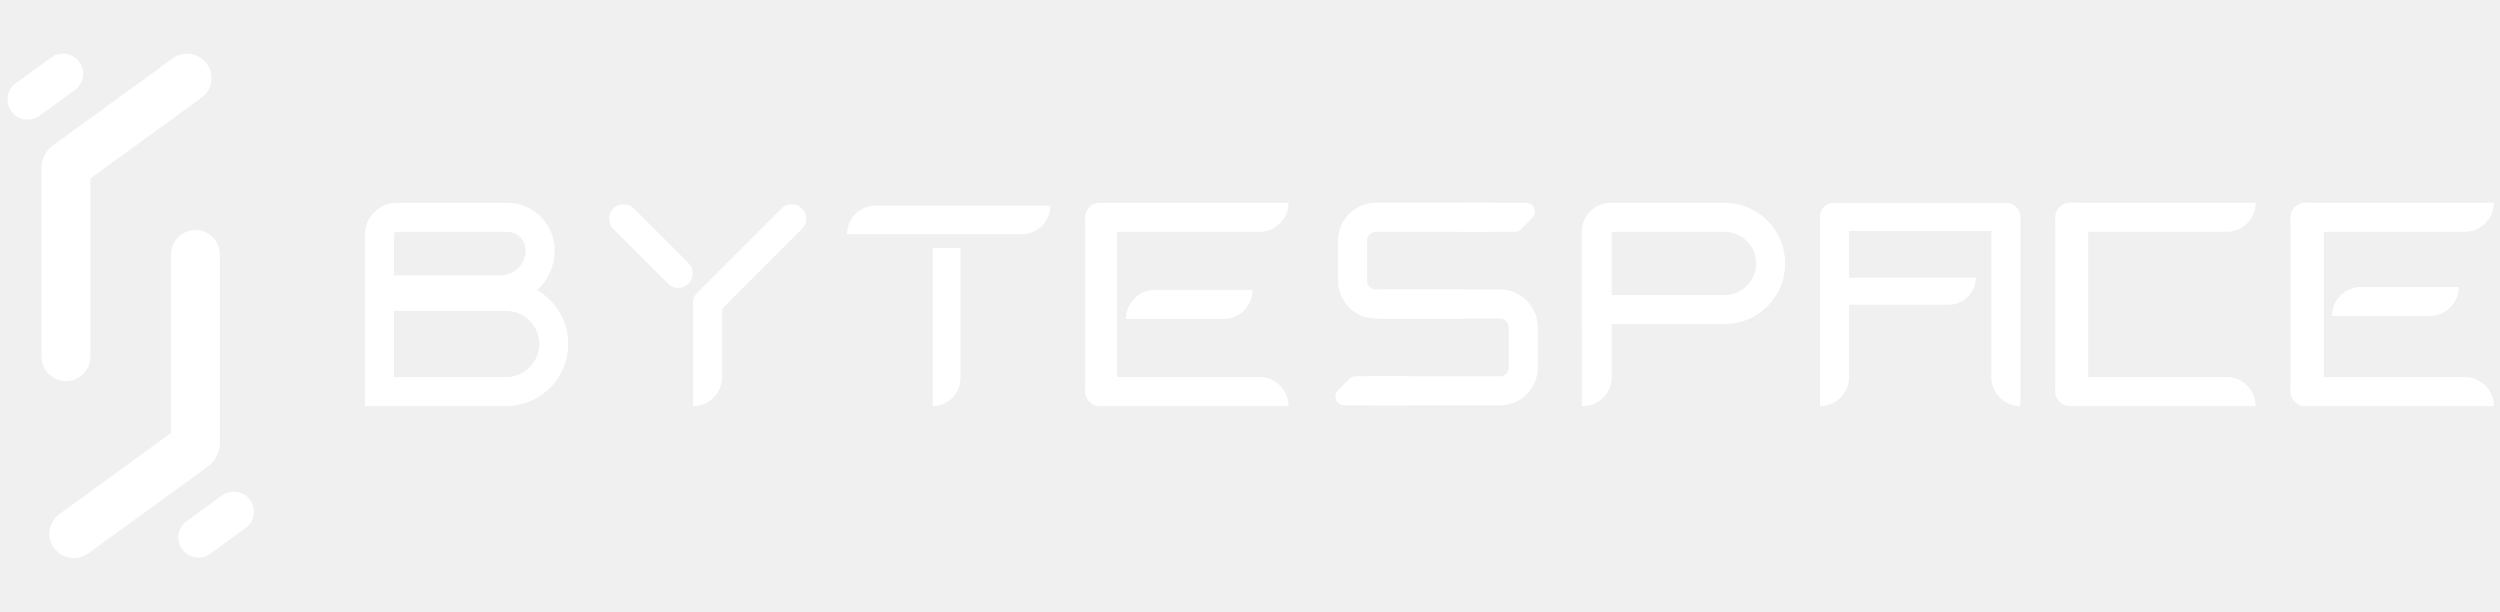
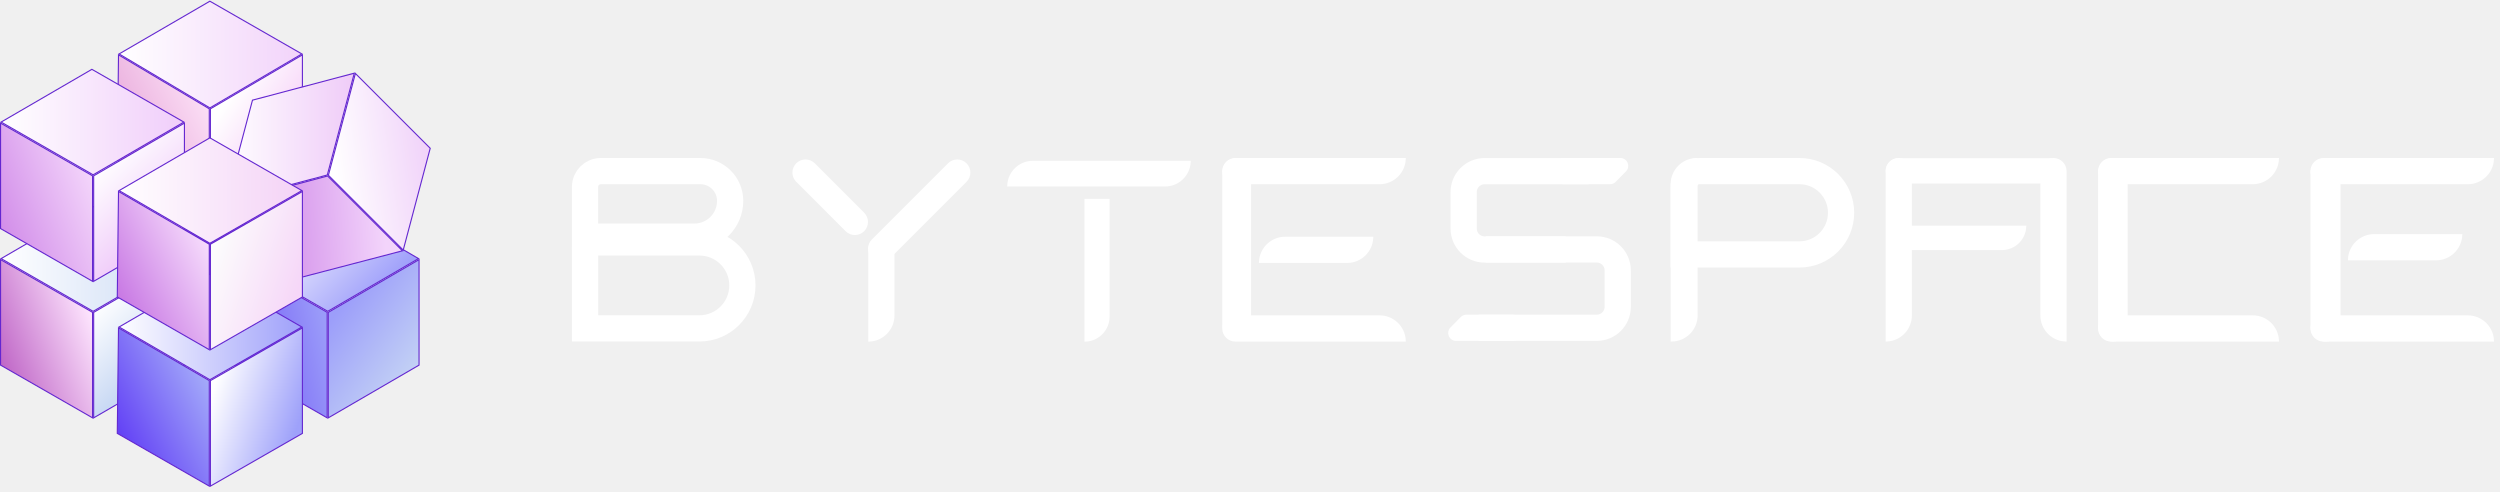
- <svg xmlns="http://www.w3.org/2000/svg" width="1247" height="305" viewBox="0 0 1247 305" fill="none">
-   <g clip-path="url(#clip0_935_70623)">
-     <rect x="1040.83" y="201.832" width="14.938" height="99.959" rx="7.469" transform="rotate(-180 1040.83 201.832)" fill="white" stroke="white" stroke-width="1.449" />
-     <path d="M1032.41 101.872H1124.38C1124 109.136 1117.99 114.91 1110.64 114.91H1032.41C1028.81 114.91 1025.89 111.992 1025.89 108.391C1025.89 104.791 1028.81 101.872 1032.41 101.872Z" fill="white" stroke="white" stroke-width="1.449" />
-     <path d="M1032.41 188.794H1110.64C1117.99 188.794 1124 194.568 1124.38 201.832H1032.41C1028.81 201.832 1025.89 198.913 1025.89 195.313C1025.89 191.712 1028.81 188.794 1032.41 188.794Z" fill="white" stroke="white" stroke-width="1.449" />
-     <rect x="908.545" y="114.513" width="12.535" height="96.957" rx="6.268" transform="rotate(-90 908.545 114.513)" fill="white" stroke="white" stroke-width="1.449" />
-     <path d="M972.042 151.285C978.836 151.285 984.388 145.968 984.763 139.268H921.803C918.485 139.268 915.794 141.958 915.794 145.277C915.794 148.595 918.485 151.285 921.803 151.285H972.042Z" fill="white" stroke="white" stroke-width="1.449" />
-     <path d="M994.019 188.069V108.391C994.019 104.791 996.937 101.872 1000.54 101.872C1004.14 101.872 1007.06 104.791 1007.06 108.391V201.813C999.793 201.436 994.019 195.427 994.019 188.069Z" fill="white" stroke="white" stroke-width="1.449" />
-     <path d="M921.584 188.069C921.584 195.427 915.81 201.436 908.546 201.813V108.391C908.546 104.791 911.465 101.872 915.065 101.872C918.666 101.872 921.584 104.791 921.584 108.391V188.069Z" fill="white" stroke="white" stroke-width="1.449" />
-     <path d="M731.023 151.655H686.264C679.863 151.655 674.674 146.466 674.674 140.066V119.961C674.674 113.56 679.863 108.371 686.264 108.371H743.633" stroke="white" stroke-width="14.487" />
-     <path d="M682.949 194.939L748.199 194.939C754.6 194.939 759.789 189.75 759.789 183.35V163.245C759.789 156.844 754.6 151.655 748.199 151.655H686.89" stroke="white" stroke-width="14.487" />
-     <path d="M729.971 114.91H755.544C756.513 114.91 757.442 114.522 758.123 113.831L763.836 108.037C766.092 105.748 764.471 101.872 761.257 101.872H729.971C727.971 101.872 726.349 103.494 726.349 105.494V111.289C726.349 113.289 727.971 114.91 729.971 114.91Z" fill="white" stroke="white" stroke-width="1.449" />
-     <path d="M701.72 188.388H676.181C675.211 188.388 674.281 188.777 673.6 189.468L667.893 195.263C665.639 197.552 667.26 201.426 670.474 201.426H701.72C703.721 201.426 705.342 199.805 705.342 197.804V192.01C705.342 190.009 703.721 188.388 701.72 188.388Z" fill="white" stroke="white" stroke-width="1.449" />
-     <path d="M346.452 151.852V201.813C353.716 201.436 359.491 195.427 359.491 188.069V151.852C359.491 148.252 356.572 145.333 352.971 145.333C349.371 145.333 346.452 148.252 346.452 151.852Z" fill="white" stroke="white" stroke-width="1.449" />
-     <path d="M399.5 113.708L357.437 155.772C354.895 158.313 350.775 158.313 348.233 155.772C345.692 153.23 345.692 149.11 348.233 146.568L390.297 104.505C392.838 101.963 396.959 101.963 399.5 104.505C402.042 107.046 402.042 111.167 399.5 113.708Z" fill="white" stroke="white" stroke-width="1.449" />
-     <path d="M306.445 113.708L333.735 140.998C336.277 143.539 340.397 143.539 342.939 140.998C345.48 138.456 345.48 134.336 342.939 131.794L315.649 104.505C313.107 101.963 308.987 101.963 306.445 104.505C303.904 107.046 303.904 111.167 306.445 113.708Z" fill="white" stroke="white" stroke-width="1.449" />
-     <path d="M436.716 103.321H523.176C522.8 110.429 516.917 116.077 509.715 116.077H423.255C423.632 108.969 429.514 103.321 436.716 103.321Z" fill="white" stroke="white" stroke-width="1.449" />
-     <path d="M465.935 124.365V201.812C472.862 201.436 478.363 195.7 478.363 188.679V124.365H465.935Z" fill="white" stroke="white" stroke-width="1.449" />
-     <rect x="556.51" y="200.383" width="14.487" height="98.511" rx="7.243" transform="rotate(-180 556.51 200.383)" fill="white" stroke="white" stroke-width="1.449" />
-     <path d="M548.544 101.872H641.966C641.589 109.136 635.58 114.91 628.222 114.91H548.544C544.944 114.91 542.025 111.991 542.025 108.391C542.025 104.791 544.944 101.872 548.544 101.872Z" fill="white" stroke="white" stroke-width="1.449" />
-     <path d="M548.544 188.793H628.222C635.58 188.793 641.589 194.567 641.966 201.831H548.544C544.944 201.831 542.025 198.913 542.025 195.312C542.025 191.712 544.944 188.793 548.544 188.793Z" fill="white" stroke="white" stroke-width="1.449" />
-     <path d="M576.069 145.333H624.016C623.64 152.597 617.63 158.371 610.272 158.371H562.325C562.702 151.107 568.711 145.333 576.069 145.333Z" fill="white" stroke="white" stroke-width="1.449" />
-     <rect x="1158.41" y="201.832" width="15.176" height="99.959" rx="7.588" transform="rotate(-180 1158.41 201.832)" fill="white" stroke="white" stroke-width="1.449" />
-     <path d="M1149.75 101.872H1243.17C1242.8 109.136 1236.79 114.91 1229.43 114.91H1149.75C1146.15 114.91 1143.23 111.992 1143.23 108.391C1143.23 104.791 1146.15 101.872 1149.75 101.872Z" fill="white" stroke="white" stroke-width="1.449" />
-     <path d="M1149.75 188.794H1229.43C1236.79 188.794 1242.8 194.568 1243.17 201.832H1149.75C1146.15 201.832 1143.23 198.913 1143.23 195.313C1143.23 191.712 1146.15 188.794 1149.75 188.794Z" fill="white" stroke="white" stroke-width="1.449" />
-     <path d="M1177.7 143.884H1225.64C1225.27 151.148 1219.26 156.922 1211.9 156.922H1163.96C1164.33 149.658 1170.34 143.884 1177.7 143.884Z" fill="white" stroke="white" stroke-width="1.449" />
-     <path d="M197.963 108.391H252.981C262.067 108.391 269.431 115.756 269.431 124.841C269.431 135.758 260.581 144.608 249.664 144.608H189.271V117.083C189.271 112.283 193.162 108.391 197.963 108.391Z" stroke="white" stroke-width="14.487" />
-     <mask id="path-26-inside-1_935_70623" fill="white">
-       <path d="M182.027 150.725C182.027 145.124 186.568 140.584 192.168 140.584H252.45C269.563 140.584 283.435 154.457 283.435 171.57V171.57C283.435 188.683 269.563 202.556 252.45 202.556H182.027V150.725Z" />
-     </mask>
-     <path d="M182.027 150.725C182.027 145.124 186.568 140.584 192.168 140.584H252.45C269.563 140.584 283.435 154.457 283.435 171.57V171.57C283.435 188.683 269.563 202.556 252.45 202.556H182.027V150.725Z" stroke="white" stroke-width="28.974" mask="url(#path-26-inside-1_935_70623)" />
-     <path d="M803.216 188.069V101.876C795.753 102.034 789.752 108.134 789.752 115.635V201.829C797.215 201.67 803.216 195.57 803.216 188.069Z" fill="white" stroke="white" stroke-width="1.449" />
-     <path d="M804.963 108.391H860.179C872.889 108.391 883.192 118.695 883.192 131.405C883.192 144.115 872.889 154.418 860.179 154.418H796.271V117.084C796.271 112.283 800.162 108.391 804.963 108.391Z" stroke="white" stroke-width="14.487" />
-     <rect x="20.754" y="71.329" width="24.322" height="118.771" rx="12.161" fill="white" />
-     <rect x="30.605" y="99.548" width="24.322" height="98.503" rx="12.161" transform="rotate(-126 30.6055 99.5481)" fill="white" />
-     <rect x="33.641" y="22.754" width="20.13" height="41.878" rx="10.065" transform="rotate(54 33.6406 22.7539)" fill="white" />
-     <rect x="109.664" y="233.54" width="24.322" height="118.771" rx="12.161" transform="rotate(180 109.664 233.54)" fill="white" />
-     <rect x="99.508" y="205.632" width="24.322" height="98.503" rx="12.161" transform="rotate(54 99.5078 205.632)" fill="white" />
-     <rect x="96.777" y="282.117" width="20.13" height="41.878" rx="10.065" transform="rotate(-126 96.7773 282.117)" fill="white" />
-   </g>
+ <svg xmlns="http://www.w3.org/2000/svg" width="356" height="70" viewBox="0 0 356 70" fill="none">
+   <path d="M16.875 27.249L29.802 34.76V49.782L16.701 42.271L16.875 27.249Z" fill="url(#paint0_linear_1072_276393)" stroke="#6326D0" stroke-width="0.158" />
+   <path d="M29.962 49.782V34.76L43.063 27.249V42.271L29.962 49.782Z" fill="url(#paint1_linear_1072_276393)" stroke="#6326D0" stroke-width="0.158" />
+   <path d="M29.884 34.615L16.958 27.104L29.884 19.593L42.984 27.104L29.884 34.615Z" fill="url(#paint2_linear_1072_276393)" stroke="#6326D0" stroke-width="0.158" />
+   <path d="M0.079 36.969L13.181 44.48V59.502L0.079 51.991V36.969Z" fill="url(#paint3_linear_1072_276393)" stroke="#6326D0" stroke-width="0.158" />
+   <path d="M13.337 59.502V44.48L26.262 36.97V51.991L13.337 59.502Z" fill="url(#paint4_linear_1072_276393)" stroke="#6326D0" stroke-width="0.158" />
+   <path d="M13.26 44.335L0.158 36.824L13.083 29.313L26.184 36.825L13.26 44.335Z" fill="url(#paint5_linear_1072_276393)" stroke="#6326D0" stroke-width="0.158" />
+   <path d="M33.489 36.969L46.591 44.48V59.502L33.489 51.991V36.969Z" fill="url(#paint6_linear_1072_276393)" stroke="#6326D0" stroke-width="0.158" />
+   <path d="M46.747 59.502V44.48L59.672 36.97V51.991L46.747 59.502Z" fill="url(#paint7_linear_1072_276393)" stroke="#6326D0" stroke-width="0.158" />
+   <path d="M46.67 44.335L33.569 36.824L46.67 29.313L59.595 36.824L46.67 44.335Z" fill="url(#paint8_linear_1072_276393)" stroke="#6326D0" stroke-width="0.158" />
+   <path d="M16.875 46.69L29.802 54.201V69.224L16.701 61.712L16.875 46.69Z" fill="url(#paint9_linear_1072_276393)" stroke="#6326D0" stroke-width="0.158" />
+   <path d="M29.962 69.224V54.201L43.063 46.69V61.712L29.962 69.224Z" fill="url(#paint10_linear_1072_276393)" stroke="#6326D0" stroke-width="0.158" />
+   <path d="M29.884 54.073L16.958 46.562L29.884 39.051L42.984 46.562L29.884 54.073Z" fill="url(#paint11_linear_1072_276393)" stroke="#6326D0" stroke-width="0.158" />
+   <path d="M16.875 7.81L29.802 15.496V30.517L16.701 22.831L16.875 7.81Z" fill="url(#paint12_linear_1072_276393)" stroke="#6326D0" stroke-width="0.158" />
+   <path d="M29.962 30.517V15.496L43.063 7.81V22.831L29.962 30.517Z" fill="url(#paint13_linear_1072_276393)" stroke="#6326D0" stroke-width="0.158" />
+   <path d="M29.884 15.368L16.957 7.681L29.884 0.17L42.986 7.681L29.884 15.368Z" fill="url(#paint14_linear_1072_276393)" stroke="#6326D0" stroke-width="0.158" />
+   <path d="M0.079 17.528L13.181 25.04V40.062L0.079 32.55V17.528Z" fill="url(#paint15_linear_1072_276393)" stroke="#6326D0" stroke-width="0.158" />
+   <path d="M13.337 40.061V25.039L26.262 17.529V32.55L13.337 40.061Z" fill="url(#paint16_linear_1072_276393)" stroke="#6326D0" stroke-width="0.158" />
+   <path d="M13.26 24.894L0.158 17.383L13.083 9.872L26.184 17.384L13.26 24.894Z" fill="url(#paint17_linear_1072_276393)" stroke="#6326D0" stroke-width="0.158" />
+   <path d="M32.152 28.903L46.651 25.06L57.305 35.715L42.632 39.558L32.152 28.903Z" fill="url(#paint18_linear_1072_276393)" stroke="#6326D0" stroke-width="0.158" />
+   <path d="M57.419 35.613L46.764 24.958L50.607 10.461L61.262 21.116L57.419 35.613Z" fill="url(#paint19_linear_1072_276393)" stroke="#6326D0" stroke-width="0.158" />
+   <path d="M46.609 24.917L32.111 28.76L35.954 14.262L50.452 10.419L46.609 24.917Z" fill="url(#paint20_linear_1072_276393)" stroke="#6326D0" stroke-width="0.158" />
+   <path d="M16.875 27.266L29.802 34.778V49.8L16.701 42.289L16.875 27.266Z" fill="url(#paint21_linear_1072_276393)" stroke="#6326D0" stroke-width="0.158" />
+   <path d="M29.962 49.8V34.778L43.063 27.266V42.288L29.962 49.8Z" fill="url(#paint22_linear_1072_276393)" stroke="#6326D0" stroke-width="0.158" />
+   <path d="M29.884 34.649L16.958 27.139L29.884 19.628L42.984 27.139L29.884 34.649Z" fill="url(#paint23_linear_1072_276393)" stroke="#6326D0" stroke-width="0.158" />
+   <rect x="302.798" y="48.453" width="3.85" height="25.765" rx="1.925" transform="rotate(-180 302.798 48.4527)" fill="white" stroke="white" stroke-width="0.373" />
+   <path d="M300.629 26.045C299.701 26.045 298.948 25.293 298.948 24.365C298.948 23.437 299.701 22.684 300.629 22.684H324.335C324.238 24.557 322.689 26.045 320.793 26.045H300.629Z" fill="white" stroke="white" stroke-width="0.373" />
+   <path d="M300.629 48.453C299.701 48.453 298.948 47.7 298.948 46.772C298.948 45.844 299.701 45.092 300.629 45.092H320.793C322.689 45.092 324.238 46.58 324.335 48.453H300.629Z" fill="white" stroke="white" stroke-width="0.373" />
+   <rect x="268.706" y="25.948" width="3.231" height="24.991" rx="1.615" transform="rotate(-90 268.706 25.9476)" fill="white" stroke="white" stroke-width="0.373" />
+   <path d="M285.072 35.423C286.823 35.423 288.254 34.053 288.351 32.326H272.123C271.268 32.326 270.574 33.019 270.574 33.875C270.574 34.73 271.268 35.423 272.123 35.423H285.072Z" fill="white" stroke="white" stroke-width="0.373" />
+   <path d="M294.095 48.448C292.222 48.351 290.734 46.802 290.734 44.905V24.368C290.734 23.44 291.486 22.688 292.414 22.688C293.342 22.688 294.095 23.44 294.095 24.368V48.448Z" fill="white" stroke="white" stroke-width="0.373" />
+   <path d="M272.067 44.905C272.067 46.802 270.579 48.351 268.707 48.448V24.368C268.707 23.44 269.459 22.688 270.387 22.688C271.315 22.688 272.067 23.44 272.067 24.368V44.905Z" fill="white" stroke="white" stroke-width="0.373" />
+   <path d="M222.949 35.529H211.412C209.762 35.529 208.425 34.192 208.425 32.542V27.36C208.425 25.71 209.762 24.372 211.412 24.372H226.199" stroke="white" stroke-width="3.734" />
+   <path d="M210.559 46.676L227.377 46.676C229.027 46.676 230.364 45.339 230.364 43.689V38.507C230.364 36.857 229.027 35.52 227.377 35.52H211.574" stroke="white" stroke-width="3.734" />
+   <path d="M221.745 25.111C221.745 25.627 222.163 26.045 222.679 26.045H229.27C229.52 26.045 229.76 25.945 229.935 25.767L230.067 25.897L229.935 25.767L231.408 24.273C231.989 23.683 231.571 22.684 230.743 22.684H222.679C222.163 22.684 221.745 23.102 221.745 23.618V25.111Z" fill="white" stroke="white" stroke-width="0.373" />
+   <path d="M216.329 45.93C216.329 45.415 215.911 44.997 215.395 44.997H208.813C208.562 44.997 208.323 45.097 208.147 45.275L206.676 46.769C206.095 47.359 206.513 48.357 207.342 48.357H215.395C215.911 48.357 216.329 47.939 216.329 47.424V45.93Z" fill="white" stroke="white" stroke-width="0.373" />
+   <path d="M127.188 35.583C127.188 34.655 126.436 33.902 125.508 33.902C124.58 33.902 123.828 34.655 123.828 35.583V48.46C125.7 48.363 127.188 46.814 127.188 44.918V35.583Z" fill="white" stroke="white" stroke-width="0.373" />
+   <path d="M135.13 23.386C135.785 22.731 136.847 22.731 137.503 23.386C138.158 24.041 138.158 25.103 137.503 25.758L126.66 36.6C126.005 37.255 124.943 37.255 124.288 36.6C123.633 35.945 123.633 34.883 124.288 34.228L135.13 23.386Z" fill="white" stroke="white" stroke-width="0.373" />
+   <path d="M115.889 23.386C115.234 22.731 114.172 22.731 113.517 23.386C112.862 24.041 112.862 25.103 113.517 25.758L120.551 32.792C121.206 33.447 122.268 33.447 122.923 32.792C123.578 32.137 123.578 31.075 122.923 30.42L115.889 23.386Z" fill="white" stroke="white" stroke-width="0.373" />
+   <path d="M143.617 26.37C143.714 24.538 145.231 23.082 147.087 23.082H169.372C169.275 24.914 167.759 26.37 165.903 26.37L143.617 26.37Z" fill="white" stroke="white" stroke-width="0.373" />
+   <path d="M154.616 48.464C156.402 48.367 157.82 46.889 157.82 45.079V28.502H154.616V48.464Z" fill="white" stroke="white" stroke-width="0.373" />
+   <rect x="177.97" y="48.081" width="3.734" height="25.391" rx="1.867" transform="rotate(-180 177.97 48.0809)" fill="white" stroke="white" stroke-width="0.373" />
+   <path d="M175.914 26.047C174.986 26.047 174.234 25.294 174.234 24.366C174.234 23.438 174.986 22.686 175.914 22.686H199.994C199.896 24.558 198.348 26.047 196.451 26.047H175.914Z" fill="white" stroke="white" stroke-width="0.373" />
+   <path d="M175.914 48.454C174.986 48.454 174.234 47.702 174.234 46.774C174.234 45.846 174.986 45.093 175.914 45.093H196.451C198.348 45.093 199.896 46.582 199.994 48.454H175.914Z" fill="white" stroke="white" stroke-width="0.373" />
+   <path d="M179.465 37.258C179.562 35.386 181.111 33.898 183.007 33.898H195.366C195.269 35.77 193.72 37.258 191.824 37.258H179.465Z" fill="white" stroke="white" stroke-width="0.373" />
+   <rect x="333.106" y="48.454" width="3.912" height="25.765" rx="1.956" transform="rotate(-180 333.106 48.4542)" fill="white" stroke="white" stroke-width="0.373" />
+   <path d="M330.875 26.047C329.947 26.047 329.195 25.294 329.195 24.366C329.195 23.438 329.947 22.686 330.875 22.686H354.955C354.857 24.558 353.309 26.047 351.412 26.047H330.875Z" fill="white" stroke="white" stroke-width="0.373" />
+   <path d="M330.875 48.454C329.947 48.454 329.195 47.702 329.195 46.774C329.195 45.846 329.947 45.093 330.875 45.093H351.412C353.309 45.093 354.857 46.582 354.955 48.454H330.875Z" fill="white" stroke="white" stroke-width="0.373" />
+   <path d="M334.539 36.885C334.636 35.013 336.185 33.524 338.082 33.524H350.439C350.342 35.397 348.793 36.885 346.896 36.885H334.539Z" fill="white" stroke="white" stroke-width="0.373" />
+   <path d="M83.312 26.606C83.312 25.369 84.315 24.366 85.553 24.366H99.734C102.076 24.366 103.974 26.264 103.974 28.606C103.974 31.419 101.693 33.701 98.879 33.701H83.312V26.606Z" stroke="white" stroke-width="3.734" />
+   <mask id="path-50-inside-1_1072_276393" fill="white">
+     <path d="M81.445 35.27C81.445 33.826 82.616 32.656 84.059 32.656H99.597C104.008 32.656 107.584 36.232 107.584 40.643C107.584 45.054 104.008 48.629 99.597 48.629H81.445V35.27Z" />
+   </mask>
+   <path d="M81.445 35.27C81.445 33.826 82.616 32.656 84.059 32.656H99.597C104.008 32.656 107.584 36.232 107.584 40.643C107.584 45.054 104.008 48.629 99.597 48.629H81.445V35.27Z" stroke="white" stroke-width="7.468" mask="url(#path-50-inside-1_1072_276393)" />
+   <path d="M238.085 48.452C240.009 48.411 241.556 46.839 241.556 44.905V22.688C239.632 22.729 238.085 24.302 238.085 26.235V48.452Z" fill="white" stroke="white" stroke-width="0.373" />
+   <path d="M239.765 26.607C239.765 25.37 240.769 24.366 242.006 24.366H256.238C259.514 24.366 262.17 27.022 262.17 30.298C262.17 33.574 259.514 36.23 256.238 36.23H239.765V26.607Z" stroke="white" stroke-width="3.734" />
  <defs>
-     <clipPath id="clip0_935_70623">
-       <rect width="1247" height="305" fill="white" />
-     </clipPath>
+     <linearGradient id="paint0_linear_1072_276393" x1="14.769" y1="43.021" x2="31.932" y2="34.066" gradientUnits="userSpaceOnUse">
+       <stop stop-color="#C097E1" />
+       <stop offset="1" stop-color="#FFE8FF" />
+     </linearGradient>
+     <linearGradient id="paint1_linear_1072_276393" x1="31.37" y1="35.194" x2="38.235" y2="39.671" gradientUnits="userSpaceOnUse">
+       <stop stop-color="white" />
+       <stop offset="1" stop-color="#C9D9F4" />
+     </linearGradient>
+     <linearGradient id="paint2_linear_1072_276393" x1="16.746" y1="27.128" x2="43.112" y2="27.128" gradientUnits="userSpaceOnUse">
+       <stop stop-color="white" />
+       <stop offset="1" stop-color="#C9D9F4" />
+     </linearGradient>
+     <linearGradient id="paint3_linear_1072_276393" x1="-3.441" y1="52.172" x2="13.722" y2="45.456" gradientUnits="userSpaceOnUse">
+       <stop stop-color="#B149BA" />
+       <stop offset="1" stop-color="#FFE8FF" />
+     </linearGradient>
+     <linearGradient id="paint4_linear_1072_276393" x1="14.444" y1="42.78" x2="22.503" y2="50.988" gradientUnits="userSpaceOnUse">
+       <stop stop-color="white" />
+       <stop offset="1" stop-color="#C9D9F4" />
+     </linearGradient>
+     <linearGradient id="paint5_linear_1072_276393" x1="0.028" y1="36.811" x2="26.394" y2="36.811" gradientUnits="userSpaceOnUse">
+       <stop stop-color="white" />
+       <stop offset="1" stop-color="#C9D9F4" />
+     </linearGradient>
+     <linearGradient id="paint6_linear_1072_276393" x1="32.422" y1="50.038" x2="46.302" y2="46.754" gradientUnits="userSpaceOnUse">
+       <stop stop-color="#6D52F6" />
+       <stop offset="1" stop-color="#9A9BF9" />
+     </linearGradient>
+     <linearGradient id="paint7_linear_1072_276393" x1="47.974" y1="44.36" x2="60.849" y2="53.858" gradientUnits="userSpaceOnUse">
+       <stop stop-color="#9C9EFA" />
+       <stop offset="1" stop-color="#C9D9F4" />
+     </linearGradient>
+     <linearGradient id="paint8_linear_1072_276393" x1="40.041" y1="30.215" x2="53.223" y2="43.398" gradientUnits="userSpaceOnUse">
+       <stop stop-color="white" />
+       <stop offset="1" stop-color="#9C9DFA" />
+     </linearGradient>
+     <linearGradient id="paint9_linear_1072_276393" x1="15.872" y1="61.877" x2="31.542" y2="53.669" gradientUnits="userSpaceOnUse">
+       <stop stop-color="#5F3BF5" />
+       <stop offset="1" stop-color="#ACB8FA" />
+     </linearGradient>
+     <linearGradient id="paint10_linear_1072_276393" x1="30.233" y1="55.923" x2="42.62" y2="59.952" gradientUnits="userSpaceOnUse">
+       <stop stop-color="white" />
+       <stop offset="1" stop-color="#9EA1FA" />
+     </linearGradient>
+     <linearGradient id="paint11_linear_1072_276393" x1="16.746" y1="46.56" x2="43.112" y2="46.56" gradientUnits="userSpaceOnUse">
+       <stop stop-color="white" />
+       <stop offset="1" stop-color="#9EA0FA" />
+     </linearGradient>
+     <linearGradient id="paint12_linear_1072_276393" x1="14.769" y1="23.631" x2="31.932" y2="14.676" gradientUnits="userSpaceOnUse">
+       <stop stop-color="#E197D1" />
+       <stop offset="1" stop-color="#FFE8FA" />
+     </linearGradient>
+     <linearGradient id="paint13_linear_1072_276393" x1="31.37" y1="15.803" x2="38.235" y2="20.28" gradientUnits="userSpaceOnUse">
+       <stop stop-color="white" />
+       <stop offset="1" stop-color="#F8DAF9" />
+     </linearGradient>
+     <linearGradient id="paint14_linear_1072_276393" x1="16.746" y1="7.754" x2="43.112" y2="7.754" gradientUnits="userSpaceOnUse">
+       <stop stop-color="white" />
+       <stop offset="1" stop-color="#F2D3FA" />
+     </linearGradient>
+     <linearGradient id="paint15_linear_1072_276393" x1="-3.441" y1="32.781" x2="13.722" y2="26.065" gradientUnits="userSpaceOnUse">
+       <stop stop-color="#CA7DE5" />
+       <stop offset="1" stop-color="#F4D6FB" />
+     </linearGradient>
+     <linearGradient id="paint16_linear_1072_276393" x1="14.444" y1="23.389" x2="22.503" y2="31.597" gradientUnits="userSpaceOnUse">
+       <stop stop-color="white" />
+       <stop offset="1" stop-color="#F1CFFA" />
+     </linearGradient>
+     <linearGradient id="paint17_linear_1072_276393" x1="0.028" y1="17.42" x2="26.394" y2="17.42" gradientUnits="userSpaceOnUse">
+       <stop stop-color="white" />
+       <stop offset="1" stop-color="#F0CDFA" />
+     </linearGradient>
+     <linearGradient id="paint18_linear_1072_276393" x1="35.581" y1="32.989" x2="54.684" y2="31.646" gradientUnits="userSpaceOnUse">
+       <stop stop-color="#CB80E6" />
+       <stop offset="1" stop-color="#F3D4FB" />
+     </linearGradient>
+     <linearGradient id="paint19_linear_1072_276393" x1="47.546" y1="24.011" x2="63.365" y2="21.623" gradientUnits="userSpaceOnUse">
+       <stop stop-color="white" />
+       <stop offset="1" stop-color="#EECBF8" />
+     </linearGradient>
+     <linearGradient id="paint20_linear_1072_276393" x1="31.936" y1="19.626" x2="50.58" y2="19.626" gradientUnits="userSpaceOnUse">
+       <stop stop-color="white" />
+       <stop offset="1" stop-color="#EFCBF8" />
+     </linearGradient>
+     <linearGradient id="paint21_linear_1072_276393" x1="15.872" y1="42.504" x2="31.542" y2="34.295" gradientUnits="userSpaceOnUse">
+       <stop stop-color="#C572E2" />
+       <stop offset="1" stop-color="#FCE8FF" />
+     </linearGradient>
+     <linearGradient id="paint22_linear_1072_276393" x1="30.233" y1="36.549" x2="42.62" y2="40.579" gradientUnits="userSpaceOnUse">
+       <stop stop-color="#FCFCFC" />
+       <stop offset="1" stop-color="#F6D7F8" />
+     </linearGradient>
+     <linearGradient id="paint23_linear_1072_276393" x1="16.746" y1="27.186" x2="43.112" y2="27.186" gradientUnits="userSpaceOnUse">
+       <stop stop-color="white" />
+       <stop offset="1" stop-color="#F4D2F6" />
+     </linearGradient>
  </defs>
</svg>
